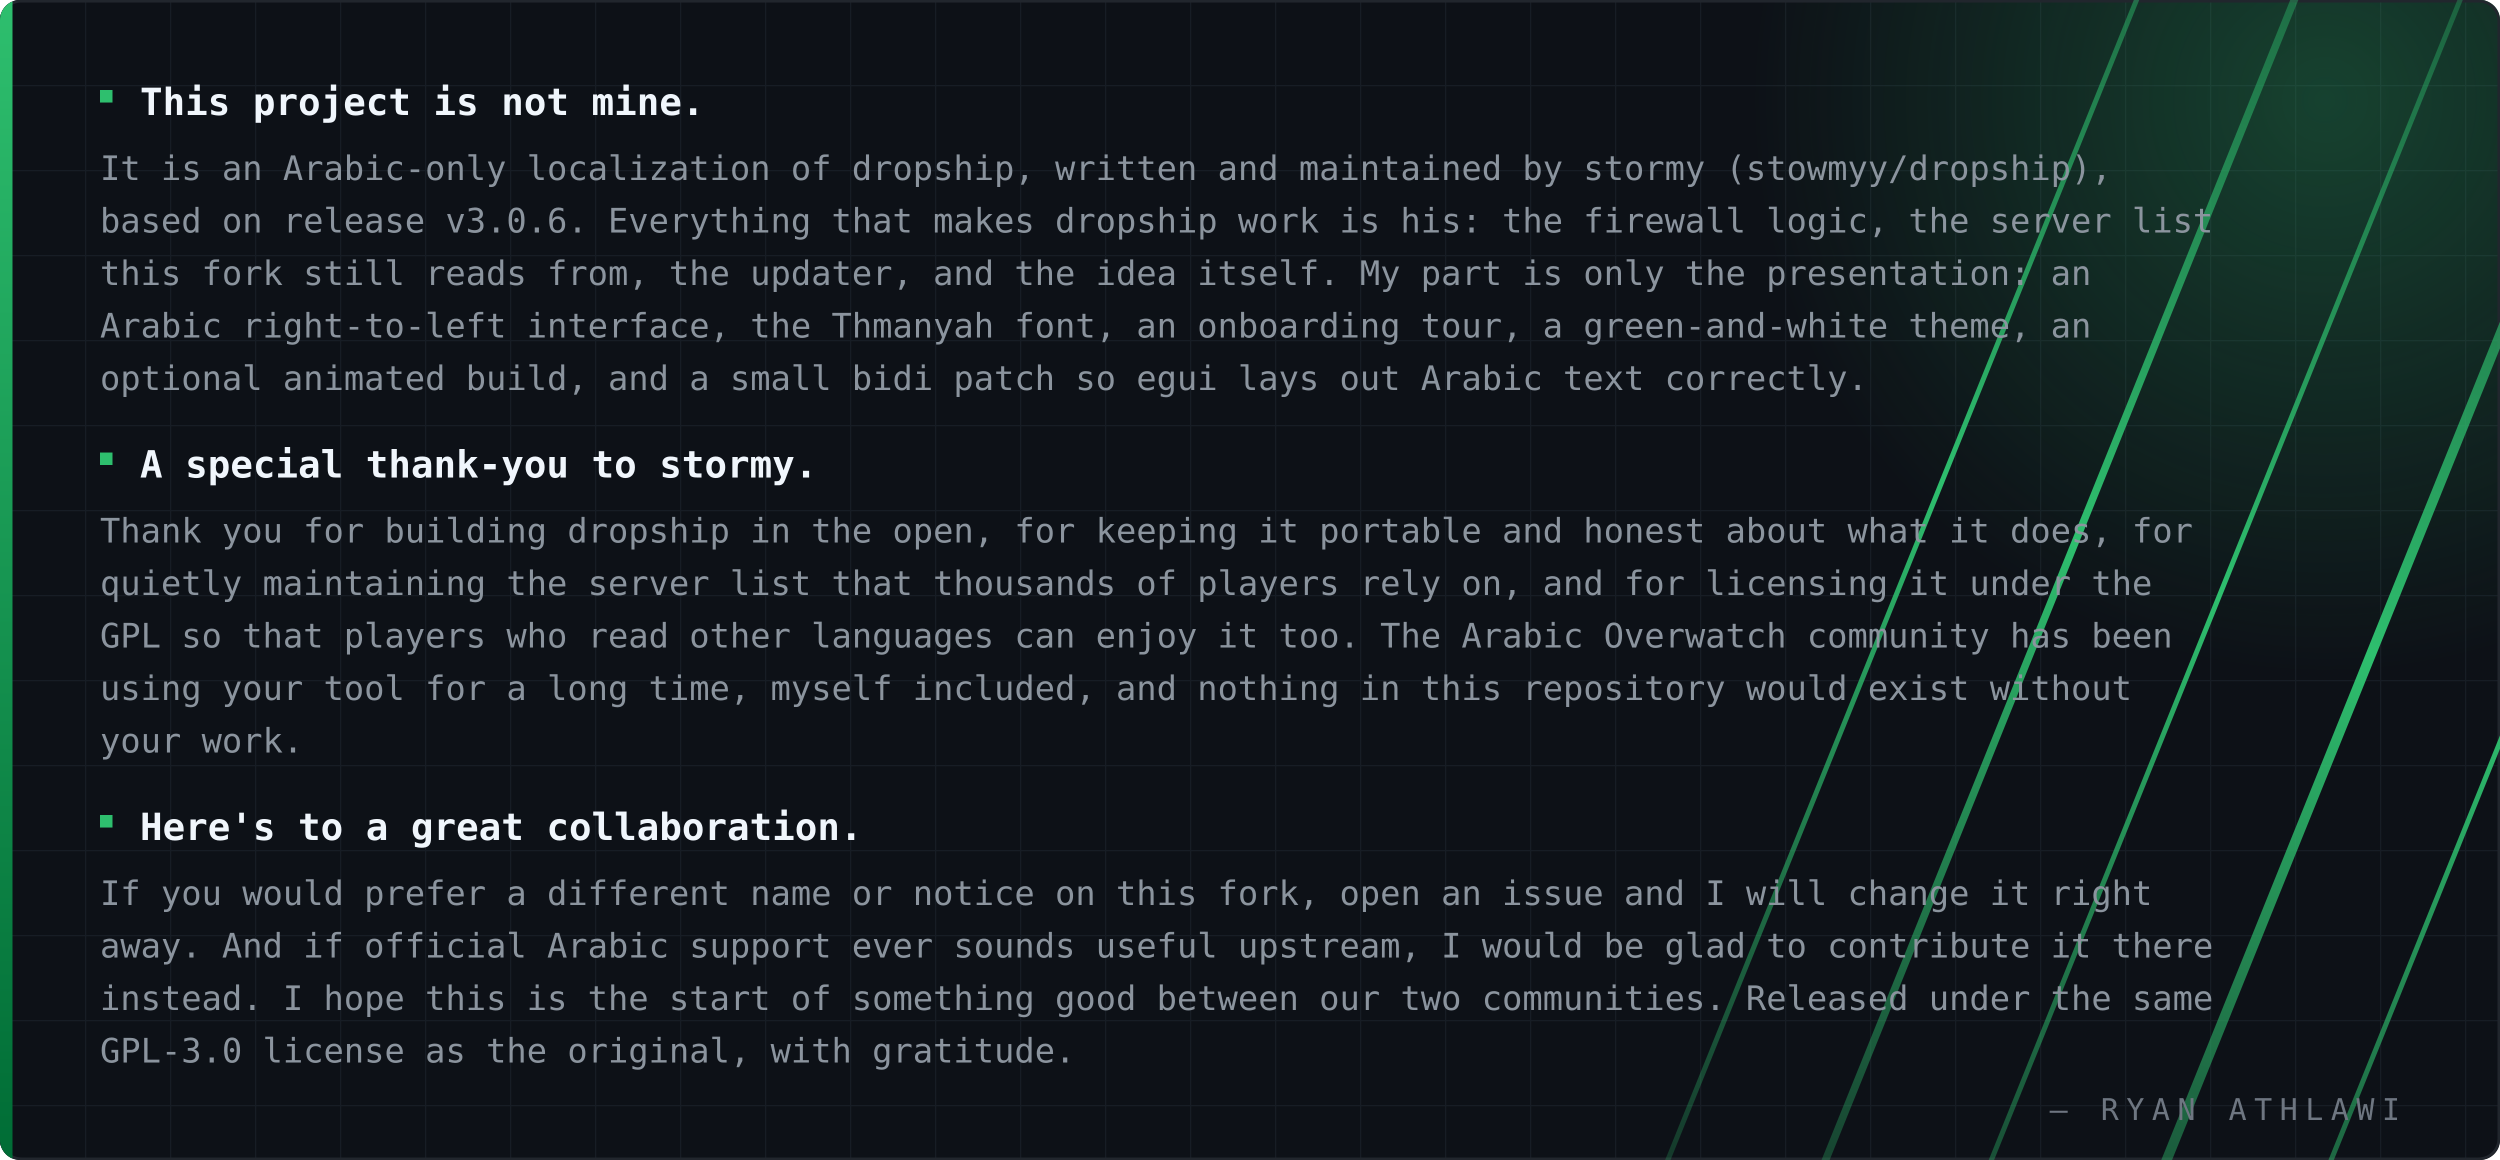
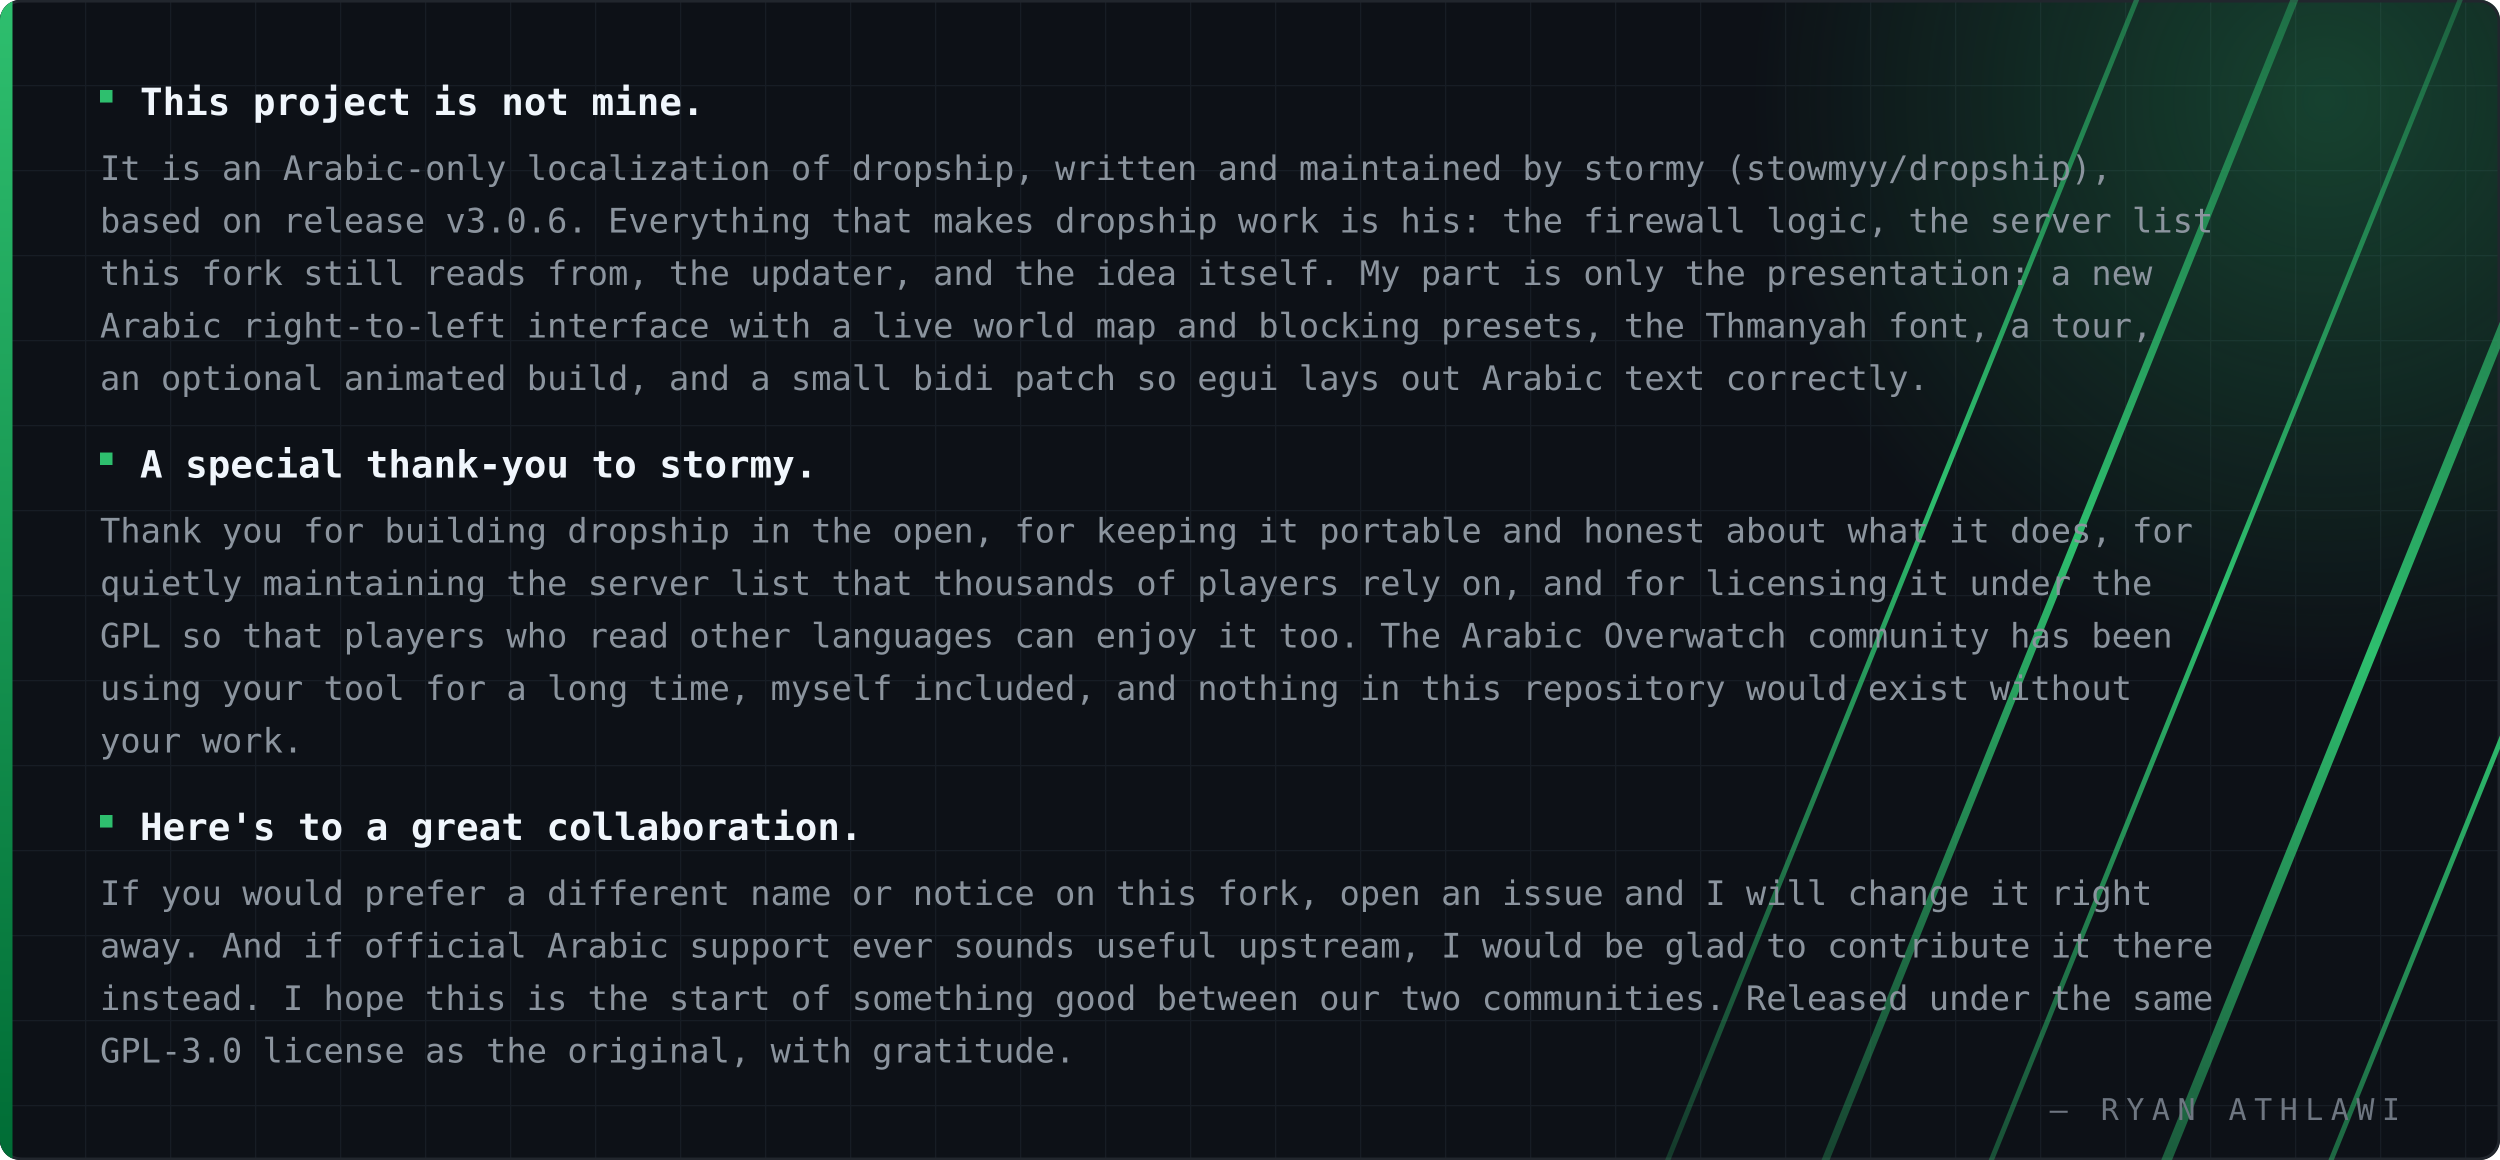
- <svg xmlns="http://www.w3.org/2000/svg" viewBox="0 0 1000 464" width="1000" height="464" role="img" aria-label="This project is not mine. It is an Arabic-only localization of dropship, written and maintained by stormy (stowmyy/dropship), based on release v3.0.6. Everything that makes dropship work is his: the firewall logic, the server list this fork still reads from, the updater, and the idea itself. My part is only the presentation: an Arabic right-to-left interface, the Thmanyah font, an onboarding tour, a green-and-white theme, an optional animated build, and a small bidi patch so egui lays out Arabic text correctly. A special thank-you to stormy. Thank you for building dropship in the open, for keeping it portable and honest about what it does, for quietly maintaining the server list that thousands of players rely on, and for licensing it under the GPL so that players who read other languages can enjoy it too. The Arabic Overwatch community has been using your tool for a long time, myself included, and nothing in this repository would exist without your work. Here's to a great collaboration. If you would prefer a different name or notice on this fork, open an issue and I will change it right away. And if official Arabic support ever sounds useful upstream, I would be glad to contribute it there instead. I hope this is the start of something good between our two communities. Released under the same GPL-3.0 license as the original, with gratitude.">
+ <svg xmlns="http://www.w3.org/2000/svg" viewBox="0 0 1000 464" width="1000" height="464" role="img" aria-label="This project is not mine. It is an Arabic-only localization of dropship, written and maintained by stormy (stowmyy/dropship), based on release v3.0.6. Everything that makes dropship work is his: the firewall logic, the server list this fork still reads from, the updater, and the idea itself. My part is only the presentation: a new Arabic right-to-left interface with a live world map and blocking presets, the Thmanyah font, a tour, an optional animated build, and a small bidi patch so egui lays out Arabic text correctly. A special thank-you to stormy. Thank you for building dropship in the open, for keeping it portable and honest about what it does, for quietly maintaining the server list that thousands of players rely on, and for licensing it under the GPL so that players who read other languages can enjoy it too. The Arabic Overwatch community has been using your tool for a long time, myself included, and nothing in this repository would exist without your work. Here's to a great collaboration. If you would prefer a different name or notice on this fork, open an issue and I will change it right away. And if official Arabic support ever sounds useful upstream, I would be glad to contribute it there instead. I hope this is the start of something good between our two communities. Released under the same GPL-3.0 license as the original, with gratitude.">
  <defs>
    <pattern id="g" width="34" height="34" patternUnits="userSpaceOnUse">
      <path d="M34 0H0V34" fill="none" stroke="#171d25" stroke-width="1" />
    </pattern>
    <linearGradient id="bar" x1="0" y1="0" x2="0" y2="1">
      <stop offset="0%" stop-color="#2ebf6e" />
      <stop offset="100%" stop-color="#006c35" />
    </linearGradient>
    <linearGradient id="streak" x1="0" y1="0" x2="0" y2="1">
      <stop offset="0%" stop-color="#2ebf6e" stop-opacity="0" />
      <stop offset="50%" stop-color="#2ebf6e" stop-opacity="1" />
      <stop offset="100%" stop-color="#2ebf6e" stop-opacity="0" />
    </linearGradient>
    <radialGradient id="glow" cx="50%" cy="50%" r="50%">
      <stop offset="0%" stop-color="#2ebf6e" stop-opacity="0.28" />
      <stop offset="100%" stop-color="#2ebf6e" stop-opacity="0" />
    </radialGradient>
    <linearGradient id="rule" x1="0" y1="0" x2="1" y2="0">
      <stop offset="0%" stop-color="#2ebf6e" stop-opacity="1" />
      <stop offset="100%" stop-color="#2ebf6e" stop-opacity="0" />
    </linearGradient>
    <clipPath id="frame">
      <rect width="1000" height="464" rx="8" />
    </clipPath>
  </defs>
  <style>.f{font-family:'Segoe UI',Roboto,Helvetica,Arial,sans-serif}
.m{font-family:'JetBrains Mono','Cascadia Mono',Consolas,'DejaVu Sans Mono',monospace}
.st{animation:sh 7s ease-in-out infinite}.st2{animation-delay:.9s}.st3{animation-delay:1.8s}.st4{animation-delay:2.7s}.st5{animation-delay:3.6s}
@keyframes sh{0%,100%{opacity:.12}50%{opacity:.5}}
@keyframes rise{from{opacity:0;transform:translateY(7px)}to{opacity:1;transform:none}}
@keyframes pulse{0%,100%{opacity:.35}50%{opacity:1}}
.rw{animation:rise .55s ease-out backwards}</style>
  <g clip-path="url(#frame)">
    <rect width="1000" height="464" fill="#0d1117" />
    <rect width="1000" height="464" fill="url(#g)" />
    <circle cx="930" cy="40" r="230" fill="url(#glow)" />
    <rect x=".5" y=".5" width="999" height="463" rx="8" fill="none" stroke="#21262d" />
    <rect width="5" height="464" fill="url(#bar)" />
    <g transform="rotate(22 900 232.0)">
      <rect class="st " x="770" y="-140" width="2" height="764" fill="url(#streak)" />
      <rect class="st st2" x="828" y="-140" width="3" height="764" fill="url(#streak)" />
      <rect class="st st3" x="890" y="-140" width="2" height="764" fill="url(#streak)" />
      <rect class="st st4" x="954" y="-140" width="4" height="764" fill="url(#streak)" />
      <rect class="st st5" x="1016" y="-140" width="2" height="764" fill="url(#streak)" />
    </g>
    <g class="rw" style="animation-delay:0.00s">
      <rect x="40" y="36" width="5" height="5" fill="#2ebf6e" />
      <text class="m" x="56" y="46" font-size="15" font-weight="700" fill="#f0f6fc">This project is not mine.</text>
    </g>
    <text class="m" x="40" y="72" font-size="13.5" fill="#8b949e">It is an Arabic-only localization of dropship, written and maintained by stormy (stowmyy/dropship),</text>
    <text class="m" x="40" y="93" font-size="13.5" fill="#8b949e">based on release v3.0.6. Everything that makes dropship work is his: the firewall logic, the server list</text>
-     <text class="m" x="40" y="114" font-size="13.5" fill="#8b949e">this fork still reads from, the updater, and the idea itself. My part is only the presentation: an</text>
-     <text class="m" x="40" y="135" font-size="13.5" fill="#8b949e">Arabic right-to-left interface, the Thmanyah font, an onboarding tour, a green-and-white theme, an</text>
-     <text class="m" x="40" y="156" font-size="13.5" fill="#8b949e">optional animated build, and a small bidi patch so egui lays out Arabic text correctly.</text>
+     <text class="m" x="40" y="114" font-size="13.5" fill="#8b949e">this fork still reads from, the updater, and the idea itself. My part is only the presentation: a new</text>
+     <text class="m" x="40" y="135" font-size="13.5" fill="#8b949e">Arabic right-to-left interface with a live world map and blocking presets, the Thmanyah font, a tour,</text>
+     <text class="m" x="40" y="156" font-size="13.5" fill="#8b949e">an optional animated build, and a small bidi patch so egui lays out Arabic text correctly.</text>
    <g class="rw" style="animation-delay:0.18s">
      <rect x="40" y="181" width="5" height="5" fill="#2ebf6e" />
      <text class="m" x="56" y="191" font-size="15" font-weight="700" fill="#f0f6fc">A special thank-you to stormy.</text>
    </g>
    <text class="m" x="40" y="217" font-size="13.5" fill="#8b949e">Thank you for building dropship in the open, for keeping it portable and honest about what it does, for</text>
    <text class="m" x="40" y="238" font-size="13.5" fill="#8b949e">quietly maintaining the server list that thousands of players rely on, and for licensing it under the</text>
    <text class="m" x="40" y="259" font-size="13.5" fill="#8b949e">GPL so that players who read other languages can enjoy it too. The Arabic Overwatch community has been</text>
    <text class="m" x="40" y="280" font-size="13.5" fill="#8b949e">using your tool for a long time, myself included, and nothing in this repository would exist without</text>
    <text class="m" x="40" y="301" font-size="13.5" fill="#8b949e">your work.</text>
    <g class="rw" style="animation-delay:0.36s">
      <rect x="40" y="326" width="5" height="5" fill="#2ebf6e" />
      <text class="m" x="56" y="336" font-size="15" font-weight="700" fill="#f0f6fc">Here's to a great collaboration.</text>
    </g>
    <text class="m" x="40" y="362" font-size="13.5" fill="#8b949e">If you would prefer a different name or notice on this fork, open an issue and I will change it right</text>
    <text class="m" x="40" y="383" font-size="13.5" fill="#8b949e">away. And if official Arabic support ever sounds useful upstream, I would be glad to contribute it there</text>
    <text class="m" x="40" y="404" font-size="13.5" fill="#8b949e">instead. I hope this is the start of something good between our two communities. Released under the same</text>
    <text class="m" x="40" y="425" font-size="13.5" fill="#8b949e">GPL-3.0 license as the original, with gratitude.</text>
    <text class="m" x="960" y="448" font-size="12" letter-spacing="3" fill="#6e7681" text-anchor="end">— RYAN ATHLAWI</text>
  </g>
</svg>
